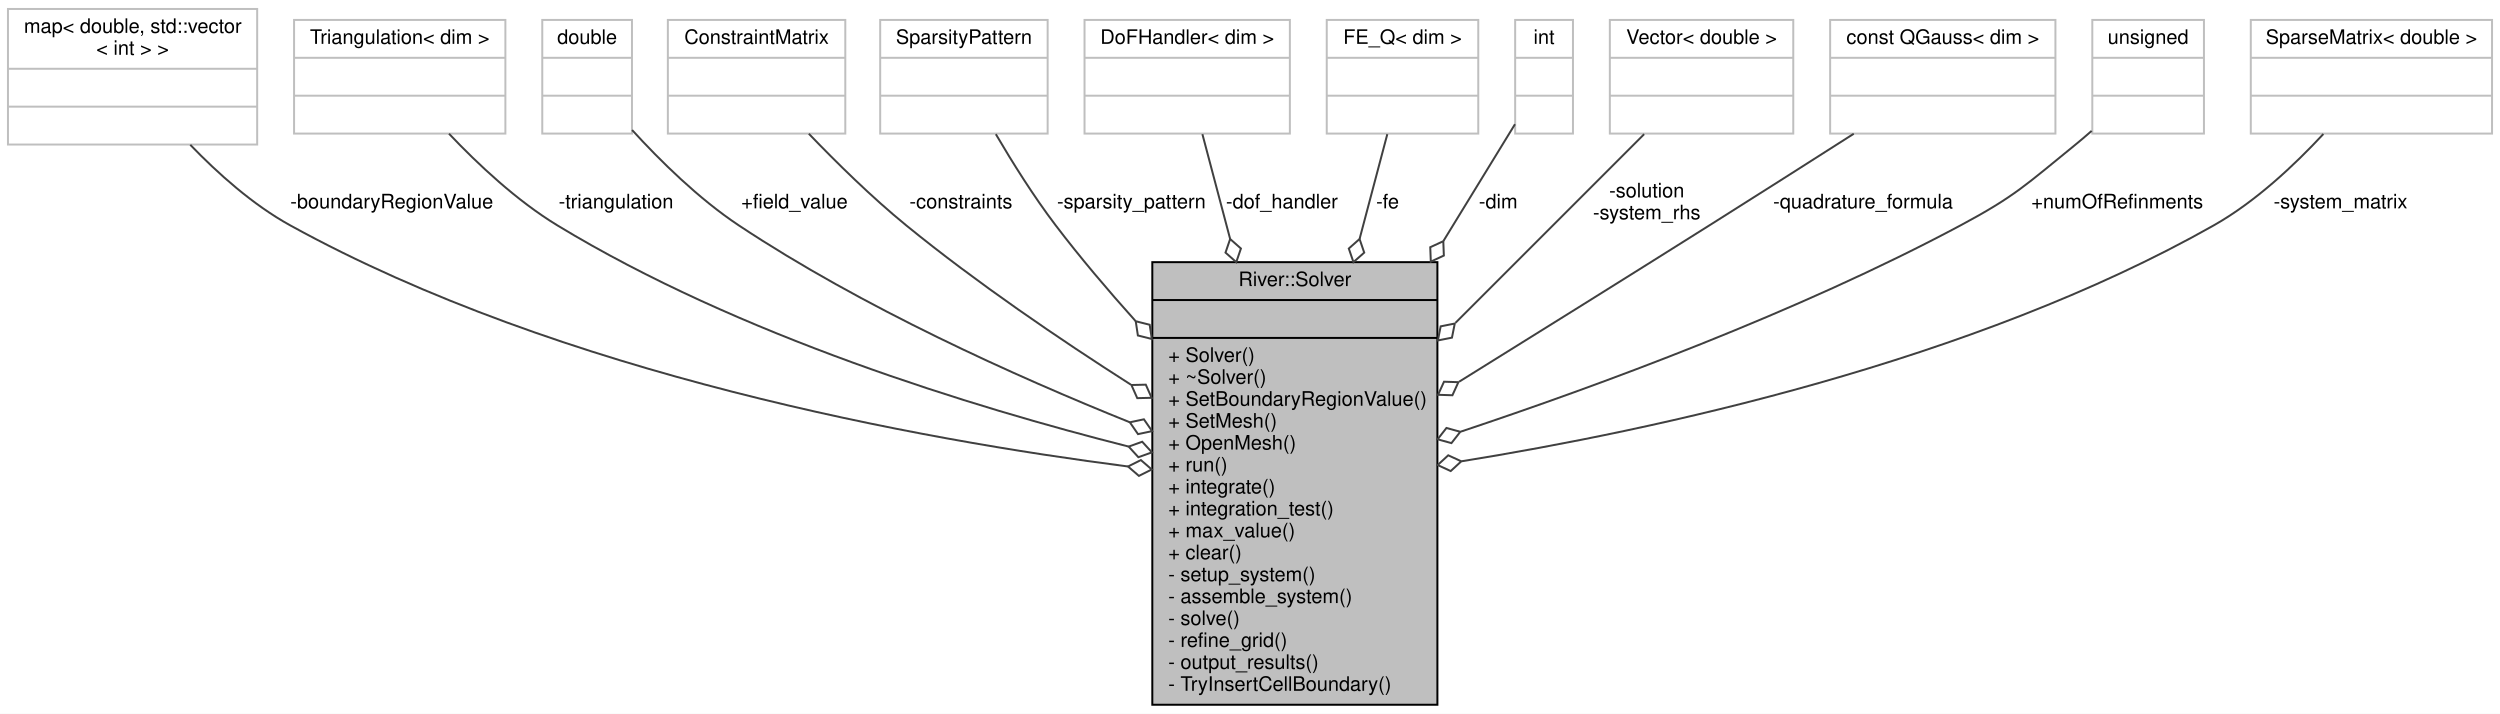
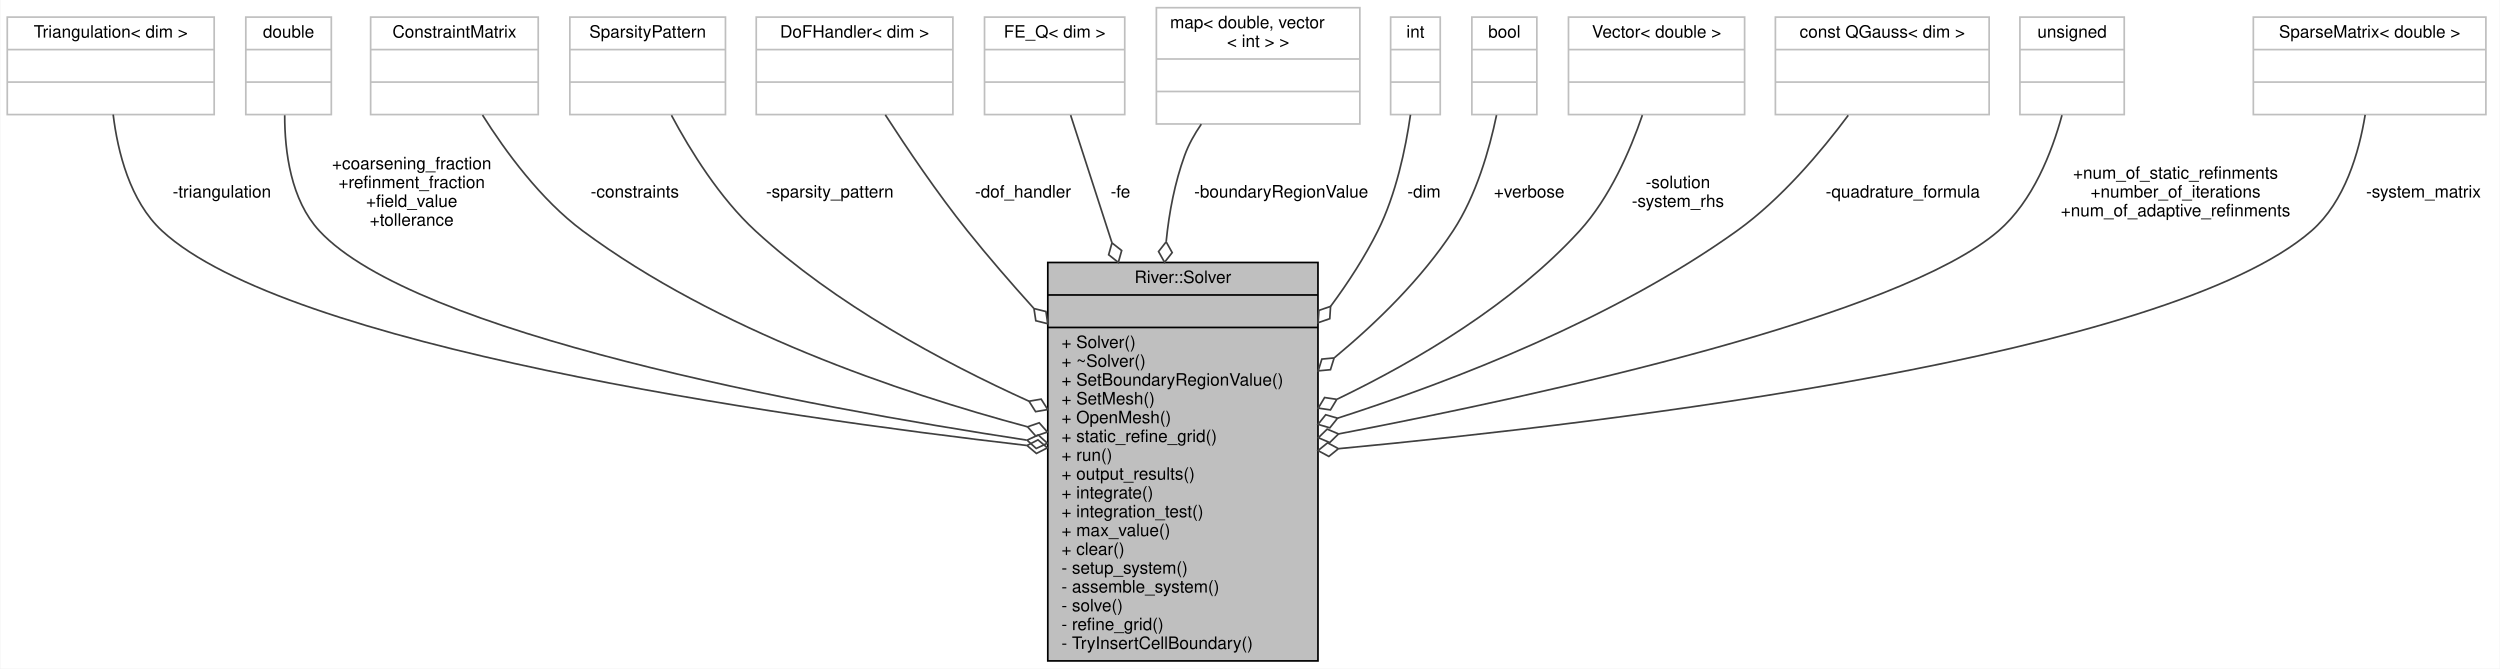
- <svg xmlns="http://www.w3.org/2000/svg" width="1254pt" height="358pt" viewBox="0.00 0.00 1254.00 358.00">
-   <g id="graph0" class="graph" transform="scale(1 1) rotate(0) translate(4 354)">
-     <polygon fill="#ffffff" stroke="transparent" points="-4,4 -4,-354 1250,-354 1250,4 -4,4" />
+ <svg xmlns="http://www.w3.org/2000/svg" width="1462pt" height="391pt" viewBox="0.00 0.00 1461.50 391.00">
+   <g id="graph0" class="graph" transform="scale(1 1) rotate(0) translate(4 387)">
+     <polygon fill="#ffffff" stroke="transparent" points="-4,4 -4,-387 1457.5,-387 1457.5,4 -4,4" />
    <g id="node1" class="node">
-       <polygon fill="#bfbfbf" stroke="#000000" points="574,-.5 574,-222.5 717,-222.5 717,-.5 574,-.5" />
-       <text text-anchor="middle" x="645.5" y="-210.5" font-family="Helvetica,sans-Serif" font-size="10.00" fill="#000000">River::Solver</text>
-       <polyline fill="none" stroke="#000000" points="574,-203.5 717,-203.5 " />
-       <text text-anchor="middle" x="645.5" y="-191.5" font-family="Helvetica,sans-Serif" font-size="10.00" fill="#000000"> </text>
-       <polyline fill="none" stroke="#000000" points="574,-184.5 717,-184.5 " />
-       <text text-anchor="start" x="582" y="-172.5" font-family="Helvetica,sans-Serif" font-size="10.00" fill="#000000">+ Solver()</text>
-       <text text-anchor="start" x="582" y="-161.5" font-family="Helvetica,sans-Serif" font-size="10.00" fill="#000000">+ ~Solver()</text>
-       <text text-anchor="start" x="582" y="-150.5" font-family="Helvetica,sans-Serif" font-size="10.00" fill="#000000">+ SetBoundaryRegionValue()</text>
-       <text text-anchor="start" x="582" y="-139.5" font-family="Helvetica,sans-Serif" font-size="10.00" fill="#000000">+ SetMesh()</text>
-       <text text-anchor="start" x="582" y="-128.5" font-family="Helvetica,sans-Serif" font-size="10.00" fill="#000000">+ OpenMesh()</text>
-       <text text-anchor="start" x="582" y="-117.5" font-family="Helvetica,sans-Serif" font-size="10.00" fill="#000000">+ run()</text>
-       <text text-anchor="start" x="582" y="-106.5" font-family="Helvetica,sans-Serif" font-size="10.00" fill="#000000">+ integrate()</text>
-       <text text-anchor="start" x="582" y="-95.5" font-family="Helvetica,sans-Serif" font-size="10.00" fill="#000000">+ integration_test()</text>
-       <text text-anchor="start" x="582" y="-84.5" font-family="Helvetica,sans-Serif" font-size="10.00" fill="#000000">+ max_value()</text>
-       <text text-anchor="start" x="582" y="-73.5" font-family="Helvetica,sans-Serif" font-size="10.00" fill="#000000">+ clear()</text>
-       <text text-anchor="start" x="582" y="-62.5" font-family="Helvetica,sans-Serif" font-size="10.00" fill="#000000">- setup_system()</text>
-       <text text-anchor="start" x="582" y="-51.5" font-family="Helvetica,sans-Serif" font-size="10.00" fill="#000000">- assemble_system()</text>
-       <text text-anchor="start" x="582" y="-40.5" font-family="Helvetica,sans-Serif" font-size="10.00" fill="#000000">- solve()</text>
-       <text text-anchor="start" x="582" y="-29.5" font-family="Helvetica,sans-Serif" font-size="10.00" fill="#000000">- refine_grid()</text>
-       <text text-anchor="start" x="582" y="-18.5" font-family="Helvetica,sans-Serif" font-size="10.00" fill="#000000">- output_results()</text>
-       <text text-anchor="start" x="582" y="-7.5" font-family="Helvetica,sans-Serif" font-size="10.00" fill="#000000">- TryInsertCellBoundary()</text>
+       <polygon fill="#bfbfbf" stroke="#000000" points="608.5,-.5 608.5,-233.5 766.5,-233.5 766.5,-.5 608.5,-.5" />
+       <text text-anchor="middle" x="687.5" y="-221.5" font-family="Helvetica,sans-Serif" font-size="10.00" fill="#000000">River::Solver</text>
+       <polyline fill="none" stroke="#000000" points="608.5,-214.5 766.5,-214.5 " />
+       <text text-anchor="middle" x="687.5" y="-202.5" font-family="Helvetica,sans-Serif" font-size="10.00" fill="#000000"> </text>
+       <polyline fill="none" stroke="#000000" points="608.5,-195.5 766.5,-195.5 " />
+       <text text-anchor="start" x="616.5" y="-183.5" font-family="Helvetica,sans-Serif" font-size="10.00" fill="#000000">+ Solver()</text>
+       <text text-anchor="start" x="616.5" y="-172.5" font-family="Helvetica,sans-Serif" font-size="10.00" fill="#000000">+ ~Solver()</text>
+       <text text-anchor="start" x="616.5" y="-161.5" font-family="Helvetica,sans-Serif" font-size="10.00" fill="#000000">+ SetBoundaryRegionValue()</text>
+       <text text-anchor="start" x="616.5" y="-150.5" font-family="Helvetica,sans-Serif" font-size="10.00" fill="#000000">+ SetMesh()</text>
+       <text text-anchor="start" x="616.5" y="-139.5" font-family="Helvetica,sans-Serif" font-size="10.00" fill="#000000">+ OpenMesh()</text>
+       <text text-anchor="start" x="616.5" y="-128.5" font-family="Helvetica,sans-Serif" font-size="10.00" fill="#000000">+ static_refine_grid()</text>
+       <text text-anchor="start" x="616.5" y="-117.5" font-family="Helvetica,sans-Serif" font-size="10.00" fill="#000000">+ run()</text>
+       <text text-anchor="start" x="616.5" y="-106.5" font-family="Helvetica,sans-Serif" font-size="10.00" fill="#000000">+ output_results()</text>
+       <text text-anchor="start" x="616.5" y="-95.5" font-family="Helvetica,sans-Serif" font-size="10.00" fill="#000000">+ integrate()</text>
+       <text text-anchor="start" x="616.5" y="-84.5" font-family="Helvetica,sans-Serif" font-size="10.00" fill="#000000">+ integration_test()</text>
+       <text text-anchor="start" x="616.5" y="-73.5" font-family="Helvetica,sans-Serif" font-size="10.00" fill="#000000">+ max_value()</text>
+       <text text-anchor="start" x="616.5" y="-62.5" font-family="Helvetica,sans-Serif" font-size="10.00" fill="#000000">+ clear()</text>
+       <text text-anchor="start" x="616.5" y="-51.5" font-family="Helvetica,sans-Serif" font-size="10.00" fill="#000000">- setup_system()</text>
+       <text text-anchor="start" x="616.5" y="-40.5" font-family="Helvetica,sans-Serif" font-size="10.00" fill="#000000">- assemble_system()</text>
+       <text text-anchor="start" x="616.5" y="-29.5" font-family="Helvetica,sans-Serif" font-size="10.00" fill="#000000">- solve()</text>
+       <text text-anchor="start" x="616.5" y="-18.5" font-family="Helvetica,sans-Serif" font-size="10.00" fill="#000000">- refine_grid()</text>
+       <text text-anchor="start" x="616.5" y="-7.5" font-family="Helvetica,sans-Serif" font-size="10.00" fill="#000000">- TryInsertCellBoundary()</text>
    </g>
    <g id="node2" class="node">
-       <polygon fill="#ffffff" stroke="#bfbfbf" points="0,-281.5 0,-349.5 125,-349.5 125,-281.5 0,-281.5" />
-       <text text-anchor="start" x="8" y="-337.5" font-family="Helvetica,sans-Serif" font-size="10.00" fill="#000000">map&lt; double, std::vector</text>
-       <text text-anchor="middle" x="62.5" y="-326.5" font-family="Helvetica,sans-Serif" font-size="10.00" fill="#000000">&lt; int &gt; &gt;</text>
-       <polyline fill="none" stroke="#bfbfbf" points="0,-319.5 125,-319.5 " />
-       <text text-anchor="middle" x="62.5" y="-307.5" font-family="Helvetica,sans-Serif" font-size="10.00" fill="#000000"> </text>
-       <polyline fill="none" stroke="#bfbfbf" points="0,-300.5 125,-300.5 " />
-       <text text-anchor="middle" x="62.5" y="-288.5" font-family="Helvetica,sans-Serif" font-size="10.00" fill="#000000"> </text>
+       <polygon fill="#ffffff" stroke="#bfbfbf" points="0,-320 0,-377 121,-377 121,-320 0,-320" />
+       <text text-anchor="middle" x="60.5" y="-365" font-family="Helvetica,sans-Serif" font-size="10.00" fill="#000000">Triangulation&lt; dim &gt;</text>
+       <polyline fill="none" stroke="#bfbfbf" points="0,-358 121,-358 " />
+       <text text-anchor="middle" x="60.5" y="-346" font-family="Helvetica,sans-Serif" font-size="10.00" fill="#000000"> </text>
+       <polyline fill="none" stroke="#bfbfbf" points="0,-339 121,-339 " />
+       <text text-anchor="middle" x="60.5" y="-327" font-family="Helvetica,sans-Serif" font-size="10.00" fill="#000000"> </text>
    </g>
    <g id="edge1" class="edge">
-       <path fill="none" stroke="#404040" d="M91.448,-281.359C105.265,-267.005 122.844,-251.284 141.5,-241 277.346,-166.116 457.691,-133.427 561.732,-120.019" />
-       <polygon fill="none" stroke="#404040" points="561.817,-120.008 567.273,-115.293 573.724,-118.515 568.268,-123.23 561.817,-120.008" />
-       <text text-anchor="middle" x="192.5" y="-249.5" font-family="Helvetica,sans-Serif" font-size="10.00" fill="#000000"> -boundaryRegionValue</text>
+       <path fill="none" stroke="#404040" d="M61.936,-319.989C64.574,-298.326 71.686,-269.383 90.5,-252 163.378,-184.665 447.627,-143.729 596.077,-126.51" />
+       <polygon fill="none" stroke="#404040" points="596.345,-126.479 601.851,-121.822 608.268,-125.114 602.762,-129.77 596.345,-126.479" />
+       <text text-anchor="middle" x="125.5" y="-271.5" font-family="Helvetica,sans-Serif" font-size="10.00" fill="#000000"> -triangulation</text>
    </g>
    <g id="node3" class="node">
-       <polygon fill="#ffffff" stroke="#bfbfbf" points="143.5,-287 143.5,-344 249.5,-344 249.5,-287 143.5,-287" />
-       <text text-anchor="middle" x="196.5" y="-332" font-family="Helvetica,sans-Serif" font-size="10.00" fill="#000000">Triangulation&lt; dim &gt;</text>
-       <polyline fill="none" stroke="#bfbfbf" points="143.5,-325 249.5,-325 " />
-       <text text-anchor="middle" x="196.5" y="-313" font-family="Helvetica,sans-Serif" font-size="10.00" fill="#000000"> </text>
-       <polyline fill="none" stroke="#bfbfbf" points="143.5,-306 249.5,-306 " />
-       <text text-anchor="middle" x="196.5" y="-294" font-family="Helvetica,sans-Serif" font-size="10.00" fill="#000000"> </text>
+       <polygon fill="#ffffff" stroke="#bfbfbf" points="139.5,-320 139.5,-377 189.5,-377 189.5,-320 139.5,-320" />
+       <text text-anchor="middle" x="164.5" y="-365" font-family="Helvetica,sans-Serif" font-size="10.00" fill="#000000">double</text>
+       <polyline fill="none" stroke="#bfbfbf" points="139.5,-358 189.5,-358 " />
+       <text text-anchor="middle" x="164.5" y="-346" font-family="Helvetica,sans-Serif" font-size="10.00" fill="#000000"> </text>
+       <polyline fill="none" stroke="#bfbfbf" points="139.5,-339 189.5,-339 " />
+       <text text-anchor="middle" x="164.5" y="-327" font-family="Helvetica,sans-Serif" font-size="10.00" fill="#000000"> </text>
    </g>
    <g id="edge2" class="edge">
-       <path fill="none" stroke="#404040" d="M221.225,-286.925C235.75,-271.583 255.205,-253.342 275.5,-241 366.345,-185.753 484.11,-149.708 562.104,-130.003" />
-       <polygon fill="none" stroke="#404040" points="562.146,-129.993 567.004,-124.663 573.792,-127.097 568.934,-132.427 562.146,-129.993" />
-       <text text-anchor="middle" x="305" y="-249.5" font-family="Helvetica,sans-Serif" font-size="10.00" fill="#000000"> -triangulation</text>
+       <path fill="none" stroke="#404040" d="M162.247,-319.589C162.215,-298.289 165.826,-270.007 182.5,-252 238.127,-191.928 466.199,-149.473 596.005,-129.642" />
+       <polygon fill="none" stroke="#404040" points="596.385,-129.585 601.721,-124.734 608.25,-127.794 602.915,-132.645 596.385,-129.585" />
+       <text text-anchor="middle" x="236.5" y="-288" font-family="Helvetica,sans-Serif" font-size="10.00" fill="#000000"> +coarsening_fraction</text>
+       <text text-anchor="middle" x="236.5" y="-277" font-family="Helvetica,sans-Serif" font-size="10.00" fill="#000000">+refinment_fraction</text>
+       <text text-anchor="middle" x="236.5" y="-266" font-family="Helvetica,sans-Serif" font-size="10.00" fill="#000000">+field_value</text>
+       <text text-anchor="middle" x="236.5" y="-255" font-family="Helvetica,sans-Serif" font-size="10.00" fill="#000000">+tollerance</text>
    </g>
    <g id="node4" class="node">
-       <polygon fill="#ffffff" stroke="#bfbfbf" points="268,-287 268,-344 313,-344 313,-287 268,-287" />
-       <text text-anchor="middle" x="290.5" y="-332" font-family="Helvetica,sans-Serif" font-size="10.00" fill="#000000">double</text>
-       <polyline fill="none" stroke="#bfbfbf" points="268,-325 313,-325 " />
-       <text text-anchor="middle" x="290.5" y="-313" font-family="Helvetica,sans-Serif" font-size="10.00" fill="#000000"> </text>
-       <polyline fill="none" stroke="#bfbfbf" points="268,-306 313,-306 " />
-       <text text-anchor="middle" x="290.5" y="-294" font-family="Helvetica,sans-Serif" font-size="10.00" fill="#000000"> </text>
+       <polygon fill="#ffffff" stroke="#bfbfbf" points="212.5,-320 212.5,-377 310.5,-377 310.5,-320 212.5,-320" />
+       <text text-anchor="middle" x="261.5" y="-365" font-family="Helvetica,sans-Serif" font-size="10.00" fill="#000000">ConstraintMatrix</text>
+       <polyline fill="none" stroke="#bfbfbf" points="212.5,-358 310.5,-358 " />
+       <text text-anchor="middle" x="261.5" y="-346" font-family="Helvetica,sans-Serif" font-size="10.00" fill="#000000"> </text>
+       <polyline fill="none" stroke="#bfbfbf" points="212.5,-339 310.5,-339 " />
+       <text text-anchor="middle" x="261.5" y="-327" font-family="Helvetica,sans-Serif" font-size="10.00" fill="#000000"> </text>
    </g>
    <g id="edge3" class="edge">
-       <path fill="none" stroke="#404040" d="M313.068,-288.779C327.205,-273.291 346.49,-254.287 366.5,-241 428.328,-199.943 505.257,-165.296 562.667,-142.201" />
-       <polygon fill="none" stroke="#404040" points="562.729,-142.176 566.824,-136.24 573.878,-137.737 569.783,-143.673 562.729,-142.176" />
-       <text text-anchor="middle" x="394.5" y="-249.5" font-family="Helvetica,sans-Serif" font-size="10.00" fill="#000000"> +field_value</text>
+       <path fill="none" stroke="#404040" d="M277.918,-319.708C291.304,-298.47 311.968,-270.214 336.5,-252 414.871,-193.815 521.413,-157.548 596.495,-137.442" />
+       <polygon fill="none" stroke="#404040" points="596.659,-137.4 601.447,-132.008 608.266,-134.354 603.478,-139.746 596.659,-137.4" />
+       <text text-anchor="middle" x="367" y="-271.5" font-family="Helvetica,sans-Serif" font-size="10.00" fill="#000000"> -constraints</text>
    </g>
    <g id="node5" class="node">
-       <polygon fill="#ffffff" stroke="#bfbfbf" points="331,-287 331,-344 420,-344 420,-287 331,-287" />
-       <text text-anchor="middle" x="375.5" y="-332" font-family="Helvetica,sans-Serif" font-size="10.00" fill="#000000">ConstraintMatrix</text>
-       <polyline fill="none" stroke="#bfbfbf" points="331,-325 420,-325 " />
-       <text text-anchor="middle" x="375.5" y="-313" font-family="Helvetica,sans-Serif" font-size="10.00" fill="#000000"> </text>
-       <polyline fill="none" stroke="#bfbfbf" points="331,-306 420,-306 " />
-       <text text-anchor="middle" x="375.5" y="-294" font-family="Helvetica,sans-Serif" font-size="10.00" fill="#000000"> </text>
+       <polygon fill="#ffffff" stroke="#bfbfbf" points="329,-320 329,-377 420,-377 420,-320 329,-320" />
+       <text text-anchor="middle" x="374.5" y="-365" font-family="Helvetica,sans-Serif" font-size="10.00" fill="#000000">SparsityPattern</text>
+       <polyline fill="none" stroke="#bfbfbf" points="329,-358 420,-358 " />
+       <text text-anchor="middle" x="374.5" y="-346" font-family="Helvetica,sans-Serif" font-size="10.00" fill="#000000"> </text>
+       <polyline fill="none" stroke="#bfbfbf" points="329,-339 420,-339 " />
+       <text text-anchor="middle" x="374.5" y="-327" font-family="Helvetica,sans-Serif" font-size="10.00" fill="#000000"> </text>
    </g>
    <g id="edge4" class="edge">
-       <path fill="none" stroke="#404040" d="M401.716,-286.906C415.594,-272.446 433.29,-255.035 450.5,-241 485.757,-212.246 527.469,-183.876 563.247,-161.053" />
-       <polygon fill="none" stroke="#404040" points="563.519,-160.881 566.448,-154.291 573.658,-154.461 570.728,-161.05 563.519,-160.881" />
-       <text text-anchor="middle" x="478" y="-249.5" font-family="Helvetica,sans-Serif" font-size="10.00" fill="#000000"> -constraints</text>
+       <path fill="none" stroke="#404040" d="M388.414,-319.578C399.495,-298.823 416.592,-271.236 437.5,-252 484.001,-209.217 546.563,-175.448 597.468,-152.384" />
+       <polygon fill="none" stroke="#404040" points="597.513,-152.364 601.366,-146.268 608.475,-147.48 604.622,-153.576 597.513,-152.364" />
+       <text text-anchor="middle" x="481" y="-271.5" font-family="Helvetica,sans-Serif" font-size="10.00" fill="#000000"> -sparsity_pattern</text>
    </g>
    <g id="node6" class="node">
-       <polygon fill="#ffffff" stroke="#bfbfbf" points="437.5,-287 437.5,-344 521.5,-344 521.5,-287 437.5,-287" />
-       <text text-anchor="middle" x="479.5" y="-332" font-family="Helvetica,sans-Serif" font-size="10.00" fill="#000000">SparsityPattern</text>
-       <polyline fill="none" stroke="#bfbfbf" points="437.5,-325 521.5,-325 " />
-       <text text-anchor="middle" x="479.5" y="-313" font-family="Helvetica,sans-Serif" font-size="10.00" fill="#000000"> </text>
-       <polyline fill="none" stroke="#bfbfbf" points="437.5,-306 521.5,-306 " />
-       <text text-anchor="middle" x="479.5" y="-294" font-family="Helvetica,sans-Serif" font-size="10.00" fill="#000000"> </text>
+       <polygon fill="#ffffff" stroke="#bfbfbf" points="438,-320 438,-377 553,-377 553,-320 438,-320" />
+       <text text-anchor="middle" x="495.5" y="-365" font-family="Helvetica,sans-Serif" font-size="10.00" fill="#000000">DoFHandler&lt; dim &gt;</text>
+       <polyline fill="none" stroke="#bfbfbf" points="438,-358 553,-358 " />
+       <text text-anchor="middle" x="495.5" y="-346" font-family="Helvetica,sans-Serif" font-size="10.00" fill="#000000"> </text>
+       <polyline fill="none" stroke="#bfbfbf" points="438,-339 553,-339 " />
+       <text text-anchor="middle" x="495.5" y="-327" font-family="Helvetica,sans-Serif" font-size="10.00" fill="#000000"> </text>
    </g>
    <g id="edge5" class="edge">
-       <path fill="none" stroke="#404040" d="M495.513,-286.698C503.84,-272.508 514.549,-255.398 525.5,-241 537.754,-224.889 551.671,-208.472 565.578,-192.98" />
-       <polygon fill="none" stroke="#404040" points="565.687,-192.86 566.758,-185.729 573.753,-183.974 572.682,-191.106 565.687,-192.86" />
-       <text text-anchor="middle" x="563.5" y="-249.5" font-family="Helvetica,sans-Serif" font-size="10.00" fill="#000000"> -sparsity_pattern</text>
+       <path fill="none" stroke="#404040" d="M513.479,-319.827C526.177,-300.195 543.988,-273.861 561.5,-252 573.534,-236.977 586.854,-221.576 600.195,-206.799" />
+       <polygon fill="none" stroke="#404040" points="600.412,-206.56 601.495,-199.431 608.493,-197.689 607.41,-204.818 600.412,-206.56" />
+       <text text-anchor="middle" x="594" y="-271.5" font-family="Helvetica,sans-Serif" font-size="10.00" fill="#000000"> -dof_handler</text>
    </g>
    <g id="node7" class="node">
-       <polygon fill="#ffffff" stroke="#bfbfbf" points="540,-287 540,-344 643,-344 643,-287 540,-287" />
-       <text text-anchor="middle" x="591.5" y="-332" font-family="Helvetica,sans-Serif" font-size="10.00" fill="#000000">DoFHandler&lt; dim &gt;</text>
-       <polyline fill="none" stroke="#bfbfbf" points="540,-325 643,-325 " />
-       <text text-anchor="middle" x="591.5" y="-313" font-family="Helvetica,sans-Serif" font-size="10.00" fill="#000000"> </text>
-       <polyline fill="none" stroke="#bfbfbf" points="540,-306 643,-306 " />
-       <text text-anchor="middle" x="591.5" y="-294" font-family="Helvetica,sans-Serif" font-size="10.00" fill="#000000"> </text>
+       <polygon fill="#ffffff" stroke="#bfbfbf" points="571.5,-320 571.5,-377 653.5,-377 653.5,-320 571.5,-320" />
+       <text text-anchor="middle" x="612.5" y="-365" font-family="Helvetica,sans-Serif" font-size="10.00" fill="#000000">FE_Q&lt; dim &gt;</text>
+       <polyline fill="none" stroke="#bfbfbf" points="571.5,-358 653.5,-358 " />
+       <text text-anchor="middle" x="612.5" y="-346" font-family="Helvetica,sans-Serif" font-size="10.00" fill="#000000"> </text>
+       <polyline fill="none" stroke="#bfbfbf" points="571.5,-339 653.5,-339 " />
+       <text text-anchor="middle" x="612.5" y="-327" font-family="Helvetica,sans-Serif" font-size="10.00" fill="#000000"> </text>
    </g>
    <g id="edge6" class="edge">
-       <path fill="none" stroke="#404040" d="M599.122,-286.704C602.938,-272.29 607.845,-253.754 613.033,-234.155" />
-       <polygon fill="none" stroke="#404040" points="613.043,-234.117 610.711,-227.293 616.113,-222.516 618.445,-229.34 613.043,-234.117" />
-       <text text-anchor="middle" x="639" y="-249.5" font-family="Helvetica,sans-Serif" font-size="10.00" fill="#000000"> -dof_handler</text>
+       <path fill="none" stroke="#404040" d="M621.847,-319.648C628.129,-300.26 636.893,-273.206 645.976,-245.169" />
+       <polygon fill="none" stroke="#404040" points="646.045,-244.958 644.089,-238.017 649.743,-233.542 651.699,-240.483 646.045,-244.958" />
+       <text text-anchor="middle" x="651" y="-271.5" font-family="Helvetica,sans-Serif" font-size="10.00" fill="#000000"> -fe</text>
    </g>
    <g id="node8" class="node">
-       <polygon fill="#ffffff" stroke="#bfbfbf" points="661.5,-287 661.5,-344 737.5,-344 737.5,-287 661.5,-287" />
-       <text text-anchor="middle" x="699.5" y="-332" font-family="Helvetica,sans-Serif" font-size="10.00" fill="#000000">FE_Q&lt; dim &gt;</text>
-       <polyline fill="none" stroke="#bfbfbf" points="661.5,-325 737.5,-325 " />
-       <text text-anchor="middle" x="699.5" y="-313" font-family="Helvetica,sans-Serif" font-size="10.00" fill="#000000"> </text>
-       <polyline fill="none" stroke="#bfbfbf" points="661.5,-306 737.5,-306 " />
-       <text text-anchor="middle" x="699.5" y="-294" font-family="Helvetica,sans-Serif" font-size="10.00" fill="#000000"> </text>
+       <polygon fill="#ffffff" stroke="#bfbfbf" points="672,-314.5 672,-382.5 791,-382.5 791,-314.5 672,-314.5" />
+       <text text-anchor="start" x="680" y="-370.5" font-family="Helvetica,sans-Serif" font-size="10.00" fill="#000000">map&lt; double, vector</text>
+       <text text-anchor="middle" x="731.5" y="-359.5" font-family="Helvetica,sans-Serif" font-size="10.00" fill="#000000">&lt; int &gt; &gt;</text>
+       <polyline fill="none" stroke="#bfbfbf" points="672,-352.5 791,-352.5 " />
+       <text text-anchor="middle" x="731.5" y="-340.5" font-family="Helvetica,sans-Serif" font-size="10.00" fill="#000000"> </text>
+       <polyline fill="none" stroke="#bfbfbf" points="672,-333.5 791,-333.5 " />
+       <text text-anchor="middle" x="731.5" y="-321.5" font-family="Helvetica,sans-Serif" font-size="10.00" fill="#000000"> </text>
    </g>
    <g id="edge7" class="edge">
-       <path fill="none" stroke="#404040" d="M691.878,-286.704C688.062,-272.29 683.155,-253.754 677.967,-234.155" />
-       <polygon fill="none" stroke="#404040" points="677.957,-234.117 672.555,-229.34 674.887,-222.516 680.289,-227.293 677.957,-234.117" />
-       <text text-anchor="middle" x="692" y="-249.5" font-family="Helvetica,sans-Serif" font-size="10.00" fill="#000000"> -fe</text>
+       <path fill="none" stroke="#404040" d="M698.279,-314.4C694.291,-308.639 690.817,-302.429 688.5,-296 682.819,-280.238 679.487,-263.175 677.765,-246.06" />
+       <polygon fill="none" stroke="#404040" points="677.727,-245.568 673.269,-239.9 676.786,-233.605 681.244,-239.273 677.727,-245.568" />
+       <text text-anchor="middle" x="745" y="-271.5" font-family="Helvetica,sans-Serif" font-size="10.00" fill="#000000"> -boundaryRegionValue</text>
    </g>
    <g id="node9" class="node">
-       <polygon fill="#ffffff" stroke="#bfbfbf" points="756,-287 756,-344 785,-344 785,-287 756,-287" />
-       <text text-anchor="middle" x="770.5" y="-332" font-family="Helvetica,sans-Serif" font-size="10.00" fill="#000000">int</text>
-       <polyline fill="none" stroke="#bfbfbf" points="756,-325 785,-325 " />
-       <text text-anchor="middle" x="770.5" y="-313" font-family="Helvetica,sans-Serif" font-size="10.00" fill="#000000"> </text>
-       <polyline fill="none" stroke="#bfbfbf" points="756,-306 785,-306 " />
-       <text text-anchor="middle" x="770.5" y="-294" font-family="Helvetica,sans-Serif" font-size="10.00" fill="#000000"> </text>
+       <polygon fill="#ffffff" stroke="#bfbfbf" points="809,-320 809,-377 838,-377 838,-320 809,-320" />
+       <text text-anchor="middle" x="823.5" y="-365" font-family="Helvetica,sans-Serif" font-size="10.00" fill="#000000">int</text>
+       <polyline fill="none" stroke="#bfbfbf" points="809,-358 838,-358 " />
+       <text text-anchor="middle" x="823.5" y="-346" font-family="Helvetica,sans-Serif" font-size="10.00" fill="#000000"> </text>
+       <polyline fill="none" stroke="#bfbfbf" points="809,-339 838,-339 " />
+       <text text-anchor="middle" x="823.5" y="-327" font-family="Helvetica,sans-Serif" font-size="10.00" fill="#000000"> </text>
    </g>
    <g id="edge8" class="edge">
-       <path fill="none" stroke="#404040" d="M755.916,-291.699C746.59,-276.478 733.705,-255.451 720.022,-233.12" />
-       <polygon fill="none" stroke="#404040" points="719.958,-233.016 713.413,-229.99 713.689,-222.784 720.234,-225.81 719.958,-233.016" />
-       <text text-anchor="middle" x="747.5" y="-249.5" font-family="Helvetica,sans-Serif" font-size="10.00" fill="#000000"> -dim</text>
+       <path fill="none" stroke="#404040" d="M820.595,-319.848C817.731,-299.986 812.162,-273.373 801.5,-252 793.935,-236.834 784.325,-221.925 773.906,-207.871" />
+       <polygon fill="none" stroke="#404040" points="773.865,-207.818 767.044,-205.48 766.578,-198.284 773.4,-200.622 773.865,-207.818" />
+       <text text-anchor="middle" x="828.5" y="-271.5" font-family="Helvetica,sans-Serif" font-size="10.00" fill="#000000"> -dim</text>
    </g>
    <g id="node10" class="node">
-       <polygon fill="#ffffff" stroke="#bfbfbf" points="803.5,-287 803.5,-344 895.5,-344 895.5,-287 803.5,-287" />
-       <text text-anchor="middle" x="849.5" y="-332" font-family="Helvetica,sans-Serif" font-size="10.00" fill="#000000">Vector&lt; double &gt;</text>
-       <polyline fill="none" stroke="#bfbfbf" points="803.5,-325 895.5,-325 " />
-       <text text-anchor="middle" x="849.5" y="-313" font-family="Helvetica,sans-Serif" font-size="10.00" fill="#000000"> </text>
-       <polyline fill="none" stroke="#bfbfbf" points="803.5,-306 895.5,-306 " />
-       <text text-anchor="middle" x="849.5" y="-294" font-family="Helvetica,sans-Serif" font-size="10.00" fill="#000000"> </text>
+       <polygon fill="#ffffff" stroke="#bfbfbf" points="856.5,-320 856.5,-377 894.5,-377 894.5,-320 856.5,-320" />
+       <text text-anchor="middle" x="875.5" y="-365" font-family="Helvetica,sans-Serif" font-size="10.00" fill="#000000">bool</text>
+       <polyline fill="none" stroke="#bfbfbf" points="856.5,-358 894.5,-358 " />
+       <text text-anchor="middle" x="875.5" y="-346" font-family="Helvetica,sans-Serif" font-size="10.00" fill="#000000"> </text>
+       <polyline fill="none" stroke="#bfbfbf" points="856.5,-339 894.5,-339 " />
+       <text text-anchor="middle" x="875.5" y="-327" font-family="Helvetica,sans-Serif" font-size="10.00" fill="#000000"> </text>
    </g>
    <g id="edge9" class="edge">
-       <path fill="none" stroke="#404040" d="M820.705,-286.704C796.104,-262.104 759.497,-225.497 726.097,-192.097" />
-       <polygon fill="none" stroke="#404040" points="725.715,-191.715 718.644,-190.301 717.23,-183.23 724.301,-184.644 725.715,-191.715" />
-       <text text-anchor="middle" x="822" y="-255" font-family="Helvetica,sans-Serif" font-size="10.00" fill="#000000"> -solution</text>
-       <text text-anchor="middle" x="822" y="-244" font-family="Helvetica,sans-Serif" font-size="10.00" fill="#000000">-system_rhs</text>
+       <path fill="none" stroke="#404040" d="M870.927,-319.649C866.719,-299.448 859.013,-272.511 845.5,-252 827.194,-224.216 801.574,-198.931 776.285,-177.95" />
+       <polygon fill="none" stroke="#404040" points="775.949,-177.677 768.769,-177.008 766.625,-170.123 773.805,-170.792 775.949,-177.677" />
+       <text text-anchor="middle" x="890" y="-271.5" font-family="Helvetica,sans-Serif" font-size="10.00" fill="#000000"> +verbose</text>
    </g>
    <g id="node11" class="node">
-       <polygon fill="#ffffff" stroke="#bfbfbf" points="914,-287 914,-344 1027,-344 1027,-287 914,-287" />
-       <text text-anchor="middle" x="970.5" y="-332" font-family="Helvetica,sans-Serif" font-size="10.00" fill="#000000">const QGauss&lt; dim &gt;</text>
-       <polyline fill="none" stroke="#bfbfbf" points="914,-325 1027,-325 " />
-       <text text-anchor="middle" x="970.5" y="-313" font-family="Helvetica,sans-Serif" font-size="10.00" fill="#000000"> </text>
-       <polyline fill="none" stroke="#bfbfbf" points="914,-306 1027,-306 " />
-       <text text-anchor="middle" x="970.5" y="-294" font-family="Helvetica,sans-Serif" font-size="10.00" fill="#000000"> </text>
+       <polygon fill="#ffffff" stroke="#bfbfbf" points="913,-320 913,-377 1016,-377 1016,-320 913,-320" />
+       <text text-anchor="middle" x="964.5" y="-365" font-family="Helvetica,sans-Serif" font-size="10.00" fill="#000000">Vector&lt; double &gt;</text>
+       <polyline fill="none" stroke="#bfbfbf" points="913,-358 1016,-358 " />
+       <text text-anchor="middle" x="964.5" y="-346" font-family="Helvetica,sans-Serif" font-size="10.00" fill="#000000"> </text>
+       <polyline fill="none" stroke="#bfbfbf" points="913,-339 1016,-339 " />
+       <text text-anchor="middle" x="964.5" y="-327" font-family="Helvetica,sans-Serif" font-size="10.00" fill="#000000"> </text>
    </g>
    <g id="edge10" class="edge">
-       <path fill="none" stroke="#404040" d="M925.843,-286.915C904.056,-273.008 877.444,-256.076 853.5,-241 812.206,-214.999 766.155,-186.298 727.901,-162.536" />
-       <polygon fill="none" stroke="#404040" points="727.523,-162.302 720.316,-162.535 717.328,-155.971 724.535,-155.738 727.523,-162.302" />
-       <text text-anchor="middle" x="930.5" y="-249.5" font-family="Helvetica,sans-Serif" font-size="10.00" fill="#000000"> -quadrature_formula</text>
+       <path fill="none" stroke="#404040" d="M956.207,-319.666C949.111,-298.954 937.201,-271.383 919.5,-252 880.516,-209.312 824.835,-176.294 777.793,-153.6" />
+       <polygon fill="none" stroke="#404040" points="777.51,-153.466 770.376,-154.52 766.659,-148.341 773.793,-147.286 777.51,-153.466" />
+       <text text-anchor="middle" x="977" y="-277" font-family="Helvetica,sans-Serif" font-size="10.00" fill="#000000"> -solution</text>
+       <text text-anchor="middle" x="977" y="-266" font-family="Helvetica,sans-Serif" font-size="10.00" fill="#000000">-system_rhs</text>
    </g>
    <g id="node12" class="node">
-       <polygon fill="#ffffff" stroke="#bfbfbf" points="1045.5,-287 1045.5,-344 1101.5,-344 1101.5,-287 1045.5,-287" />
-       <text text-anchor="middle" x="1073.5" y="-332" font-family="Helvetica,sans-Serif" font-size="10.00" fill="#000000">unsigned</text>
-       <polyline fill="none" stroke="#bfbfbf" points="1045.5,-325 1101.5,-325 " />
-       <text text-anchor="middle" x="1073.5" y="-313" font-family="Helvetica,sans-Serif" font-size="10.00" fill="#000000"> </text>
-       <polyline fill="none" stroke="#bfbfbf" points="1045.5,-306 1101.5,-306 " />
-       <text text-anchor="middle" x="1073.5" y="-294" font-family="Helvetica,sans-Serif" font-size="10.00" fill="#000000"> </text>
+       <polygon fill="#ffffff" stroke="#bfbfbf" points="1034,-320 1034,-377 1159,-377 1159,-320 1034,-320" />
+       <text text-anchor="middle" x="1096.5" y="-365" font-family="Helvetica,sans-Serif" font-size="10.00" fill="#000000">const QGauss&lt; dim &gt;</text>
+       <polyline fill="none" stroke="#bfbfbf" points="1034,-358 1159,-358 " />
+       <text text-anchor="middle" x="1096.5" y="-346" font-family="Helvetica,sans-Serif" font-size="10.00" fill="#000000"> </text>
+       <polyline fill="none" stroke="#bfbfbf" points="1034,-339 1159,-339 " />
+       <text text-anchor="middle" x="1096.5" y="-327" font-family="Helvetica,sans-Serif" font-size="10.00" fill="#000000"> </text>
    </g>
    <g id="edge11" class="edge">
-       <path fill="none" stroke="#404040" d="M1045.168,-288.351C1042.287,-285.812 1039.366,-283.323 1036.5,-281 1012.458,-261.511 1006.794,-255.59 979.5,-241 897.709,-197.28 797.874,-160.553 728.769,-137.507" />
-       <polygon fill="none" stroke="#404040" points="728.487,-137.414 721.534,-139.327 717.094,-133.646 724.046,-131.732 728.487,-137.414" />
-       <text text-anchor="middle" x="1058" y="-249.5" font-family="Helvetica,sans-Serif" font-size="10.00" fill="#000000"> +numOfRefinments</text>
+       <path fill="none" stroke="#404040" d="M1076.606,-319.562C1060.933,-298.527 1037.452,-270.595 1011.5,-252 940.091,-200.834 846.363,-164.483 778.097,-142.488" />
+       <polygon fill="none" stroke="#404040" points="777.953,-142.443 771.024,-144.442 766.514,-138.815 773.442,-136.816 777.953,-142.443" />
+       <text text-anchor="middle" x="1108.5" y="-271.5" font-family="Helvetica,sans-Serif" font-size="10.00" fill="#000000"> -quadrature_formula</text>
    </g>
    <g id="node13" class="node">
-       <polygon fill="#ffffff" stroke="#bfbfbf" points="1125,-287 1125,-344 1246,-344 1246,-287 1125,-287" />
-       <text text-anchor="middle" x="1185.5" y="-332" font-family="Helvetica,sans-Serif" font-size="10.00" fill="#000000">SparseMatrix&lt; double &gt;</text>
-       <polyline fill="none" stroke="#bfbfbf" points="1125,-325 1246,-325 " />
-       <text text-anchor="middle" x="1185.5" y="-313" font-family="Helvetica,sans-Serif" font-size="10.00" fill="#000000"> </text>
-       <polyline fill="none" stroke="#bfbfbf" points="1125,-306 1246,-306 " />
-       <text text-anchor="middle" x="1185.5" y="-294" font-family="Helvetica,sans-Serif" font-size="10.00" fill="#000000"> </text>
+       <polygon fill="#ffffff" stroke="#bfbfbf" points="1177,-320 1177,-377 1238,-377 1238,-320 1177,-320" />
+       <text text-anchor="middle" x="1207.5" y="-365" font-family="Helvetica,sans-Serif" font-size="10.00" fill="#000000">unsigned</text>
+       <polyline fill="none" stroke="#bfbfbf" points="1177,-358 1238,-358 " />
+       <text text-anchor="middle" x="1207.5" y="-346" font-family="Helvetica,sans-Serif" font-size="10.00" fill="#000000"> </text>
+       <polyline fill="none" stroke="#bfbfbf" points="1177,-339 1238,-339 " />
+       <text text-anchor="middle" x="1207.5" y="-327" font-family="Helvetica,sans-Serif" font-size="10.00" fill="#000000"> </text>
    </g>
    <g id="edge12" class="edge">
-       <path fill="none" stroke="#404040" d="M1161.41,-286.796C1146.942,-271.219 1127.337,-252.792 1106.5,-241 985.253,-172.386 825.196,-138.11 729.099,-122.618" />
-       <polygon fill="none" stroke="#404040" points="728.982,-122.6 722.432,-125.617 717.128,-120.732 723.677,-117.715 728.982,-122.6" />
-       <text text-anchor="middle" x="1170" y="-249.5" font-family="Helvetica,sans-Serif" font-size="10.00" fill="#000000"> -system_matrix</text>
+       <path fill="none" stroke="#404040" d="M1201.597,-319.625C1195.729,-298.057 1184.604,-269.41 1164.5,-252 1106.81,-202.04 900.135,-156.513 778.58,-133.252" />
+       <polygon fill="none" stroke="#404040" points="778.518,-133.241 771.878,-136.052 766.728,-131.004 773.369,-128.192 778.518,-133.241" />
+       <text text-anchor="middle" x="1268" y="-282.5" font-family="Helvetica,sans-Serif" font-size="10.00" fill="#000000"> +num_of_static_refinments</text>
+       <text text-anchor="middle" x="1268" y="-271.5" font-family="Helvetica,sans-Serif" font-size="10.00" fill="#000000">+number_of_iterations</text>
+       <text text-anchor="middle" x="1268" y="-260.5" font-family="Helvetica,sans-Serif" font-size="10.00" fill="#000000">+num_of_adaptive_refinments</text>
+     </g>
+     <g id="node14" class="node">
+       <polygon fill="#ffffff" stroke="#bfbfbf" points="1313.5,-320 1313.5,-377 1449.5,-377 1449.5,-320 1313.5,-320" />
+       <text text-anchor="middle" x="1381.5" y="-365" font-family="Helvetica,sans-Serif" font-size="10.00" fill="#000000">SparseMatrix&lt; double &gt;</text>
+       <polyline fill="none" stroke="#bfbfbf" points="1313.5,-358 1449.5,-358 " />
+       <text text-anchor="middle" x="1381.5" y="-346" font-family="Helvetica,sans-Serif" font-size="10.00" fill="#000000"> </text>
+       <polyline fill="none" stroke="#bfbfbf" points="1313.5,-339 1449.5,-339 " />
+       <text text-anchor="middle" x="1381.5" y="-327" font-family="Helvetica,sans-Serif" font-size="10.00" fill="#000000"> </text>
+     </g>
+     <g id="edge13" class="edge">
+       <path fill="none" stroke="#404040" d="M1378.891,-319.799C1375.36,-298.031 1367.05,-269.04 1347.5,-252 1263.559,-178.837 939.347,-139.824 778.733,-124.636" />
+       <polygon fill="none" stroke="#404040" points="778.469,-124.611 772.123,-128.037 766.521,-123.497 772.866,-120.072 778.469,-124.611" />
+       <text text-anchor="middle" x="1413" y="-271.5" font-family="Helvetica,sans-Serif" font-size="10.00" fill="#000000"> -system_matrix</text>
    </g>
  </g>
</svg>
